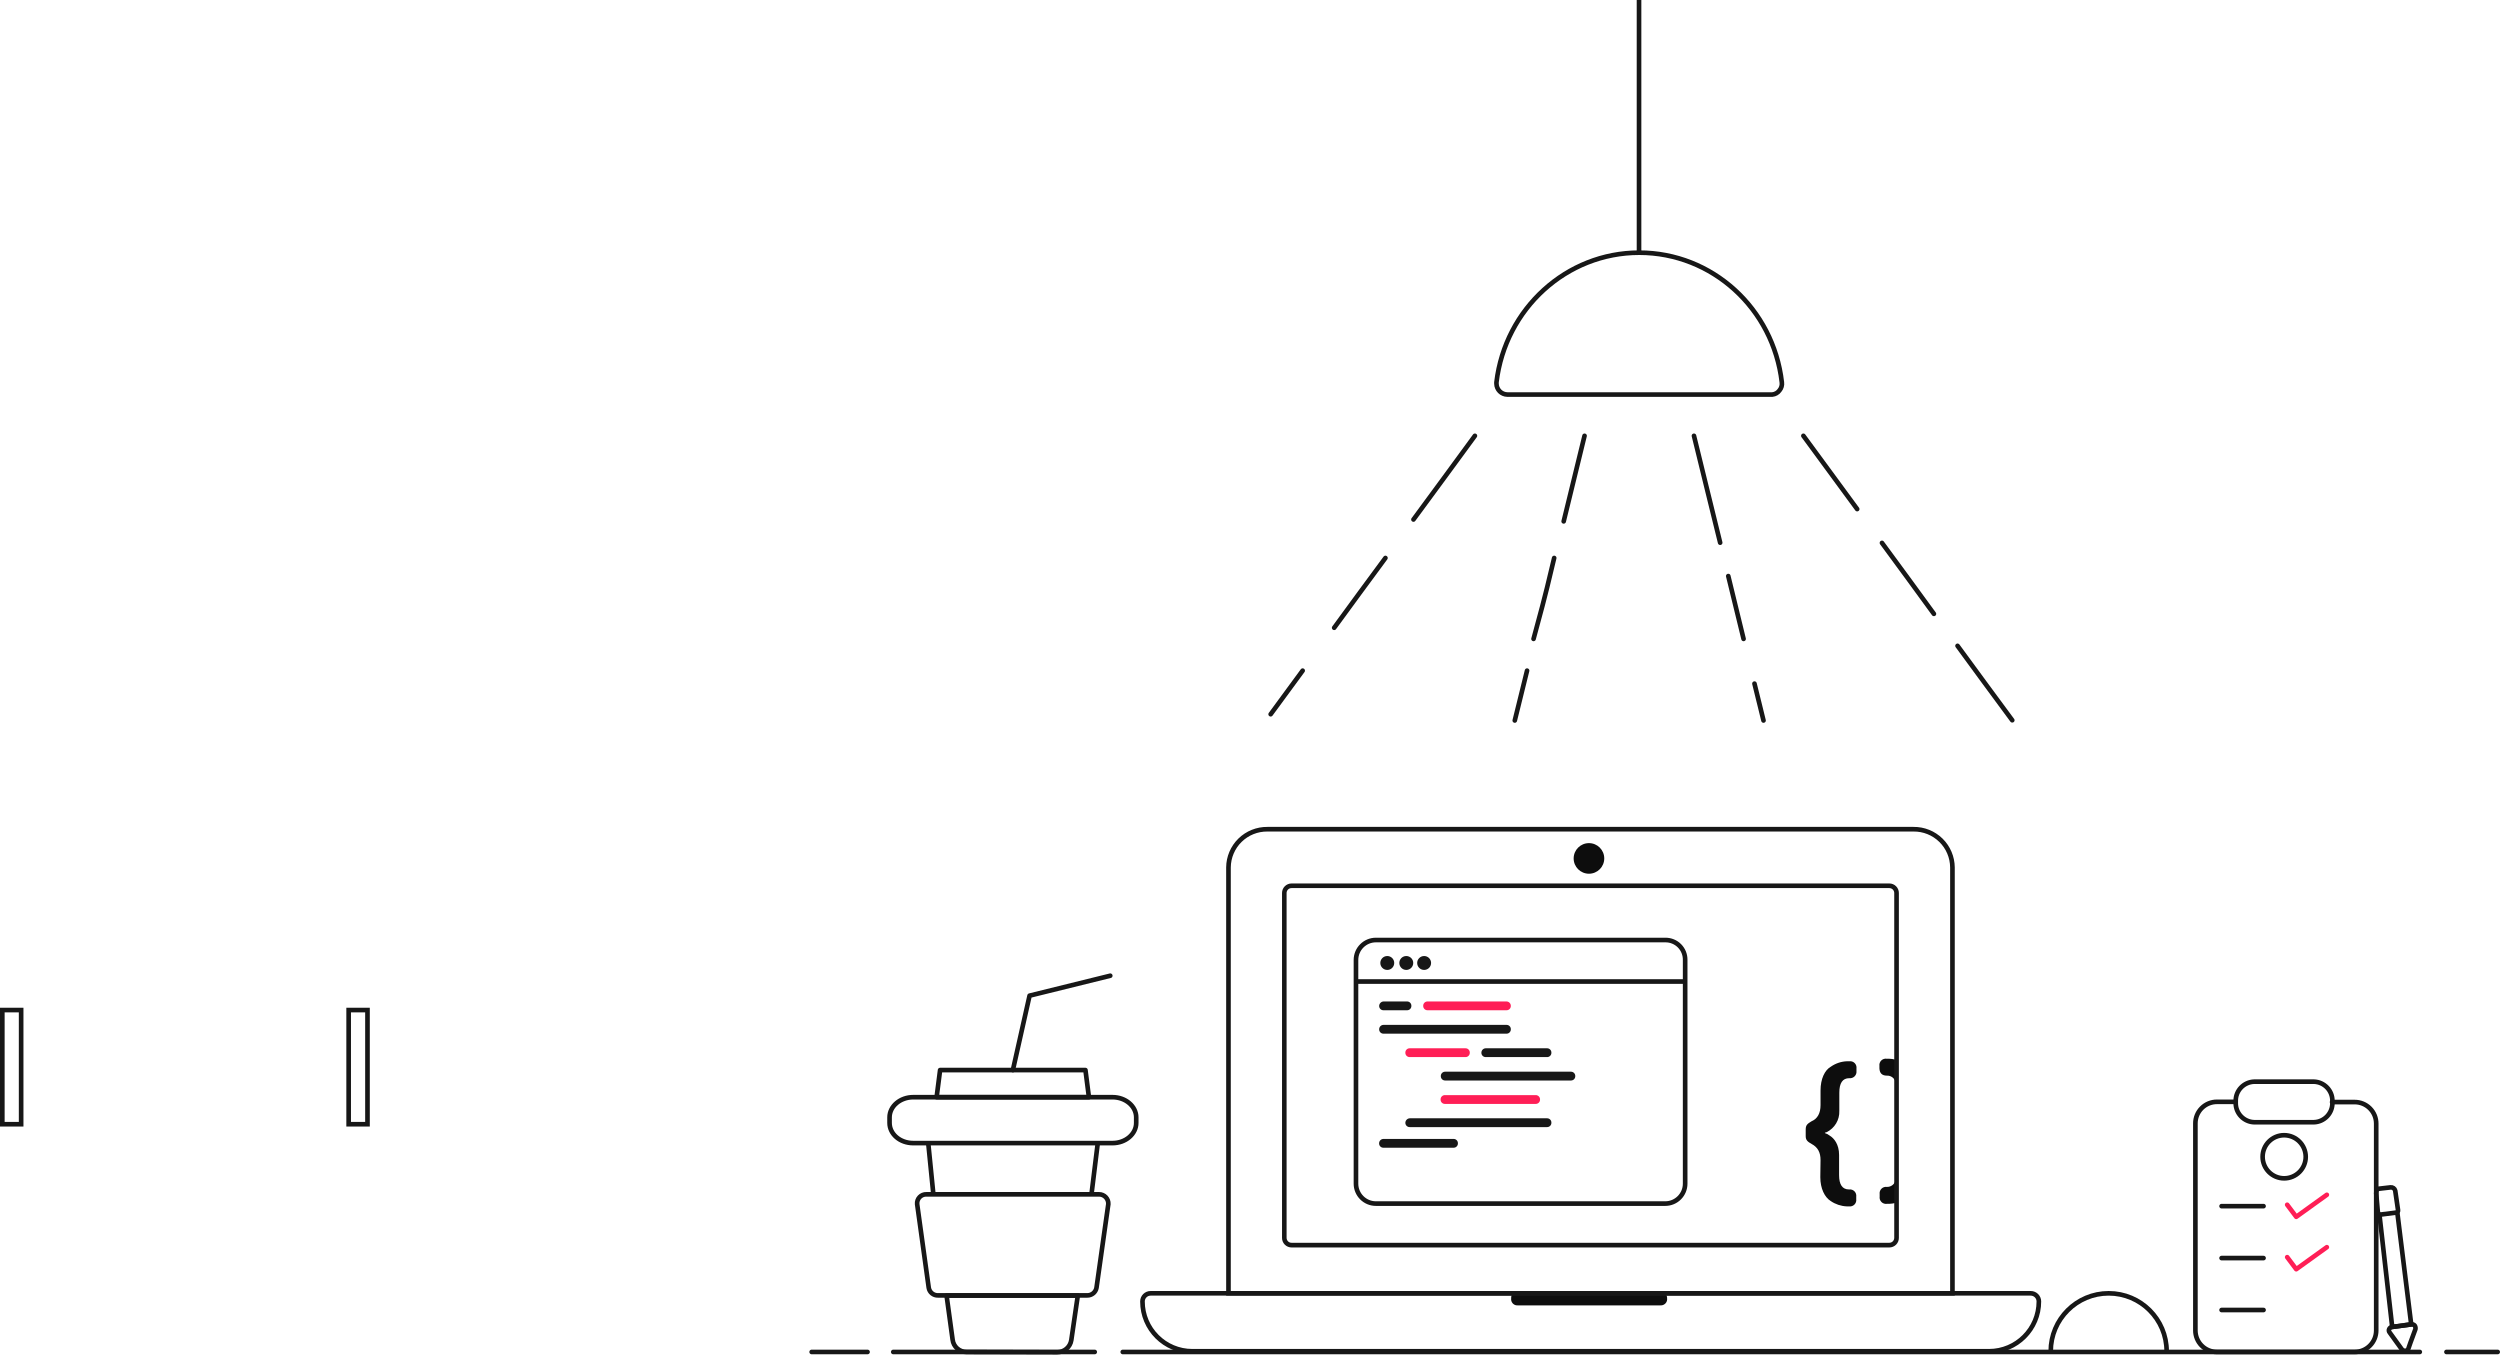
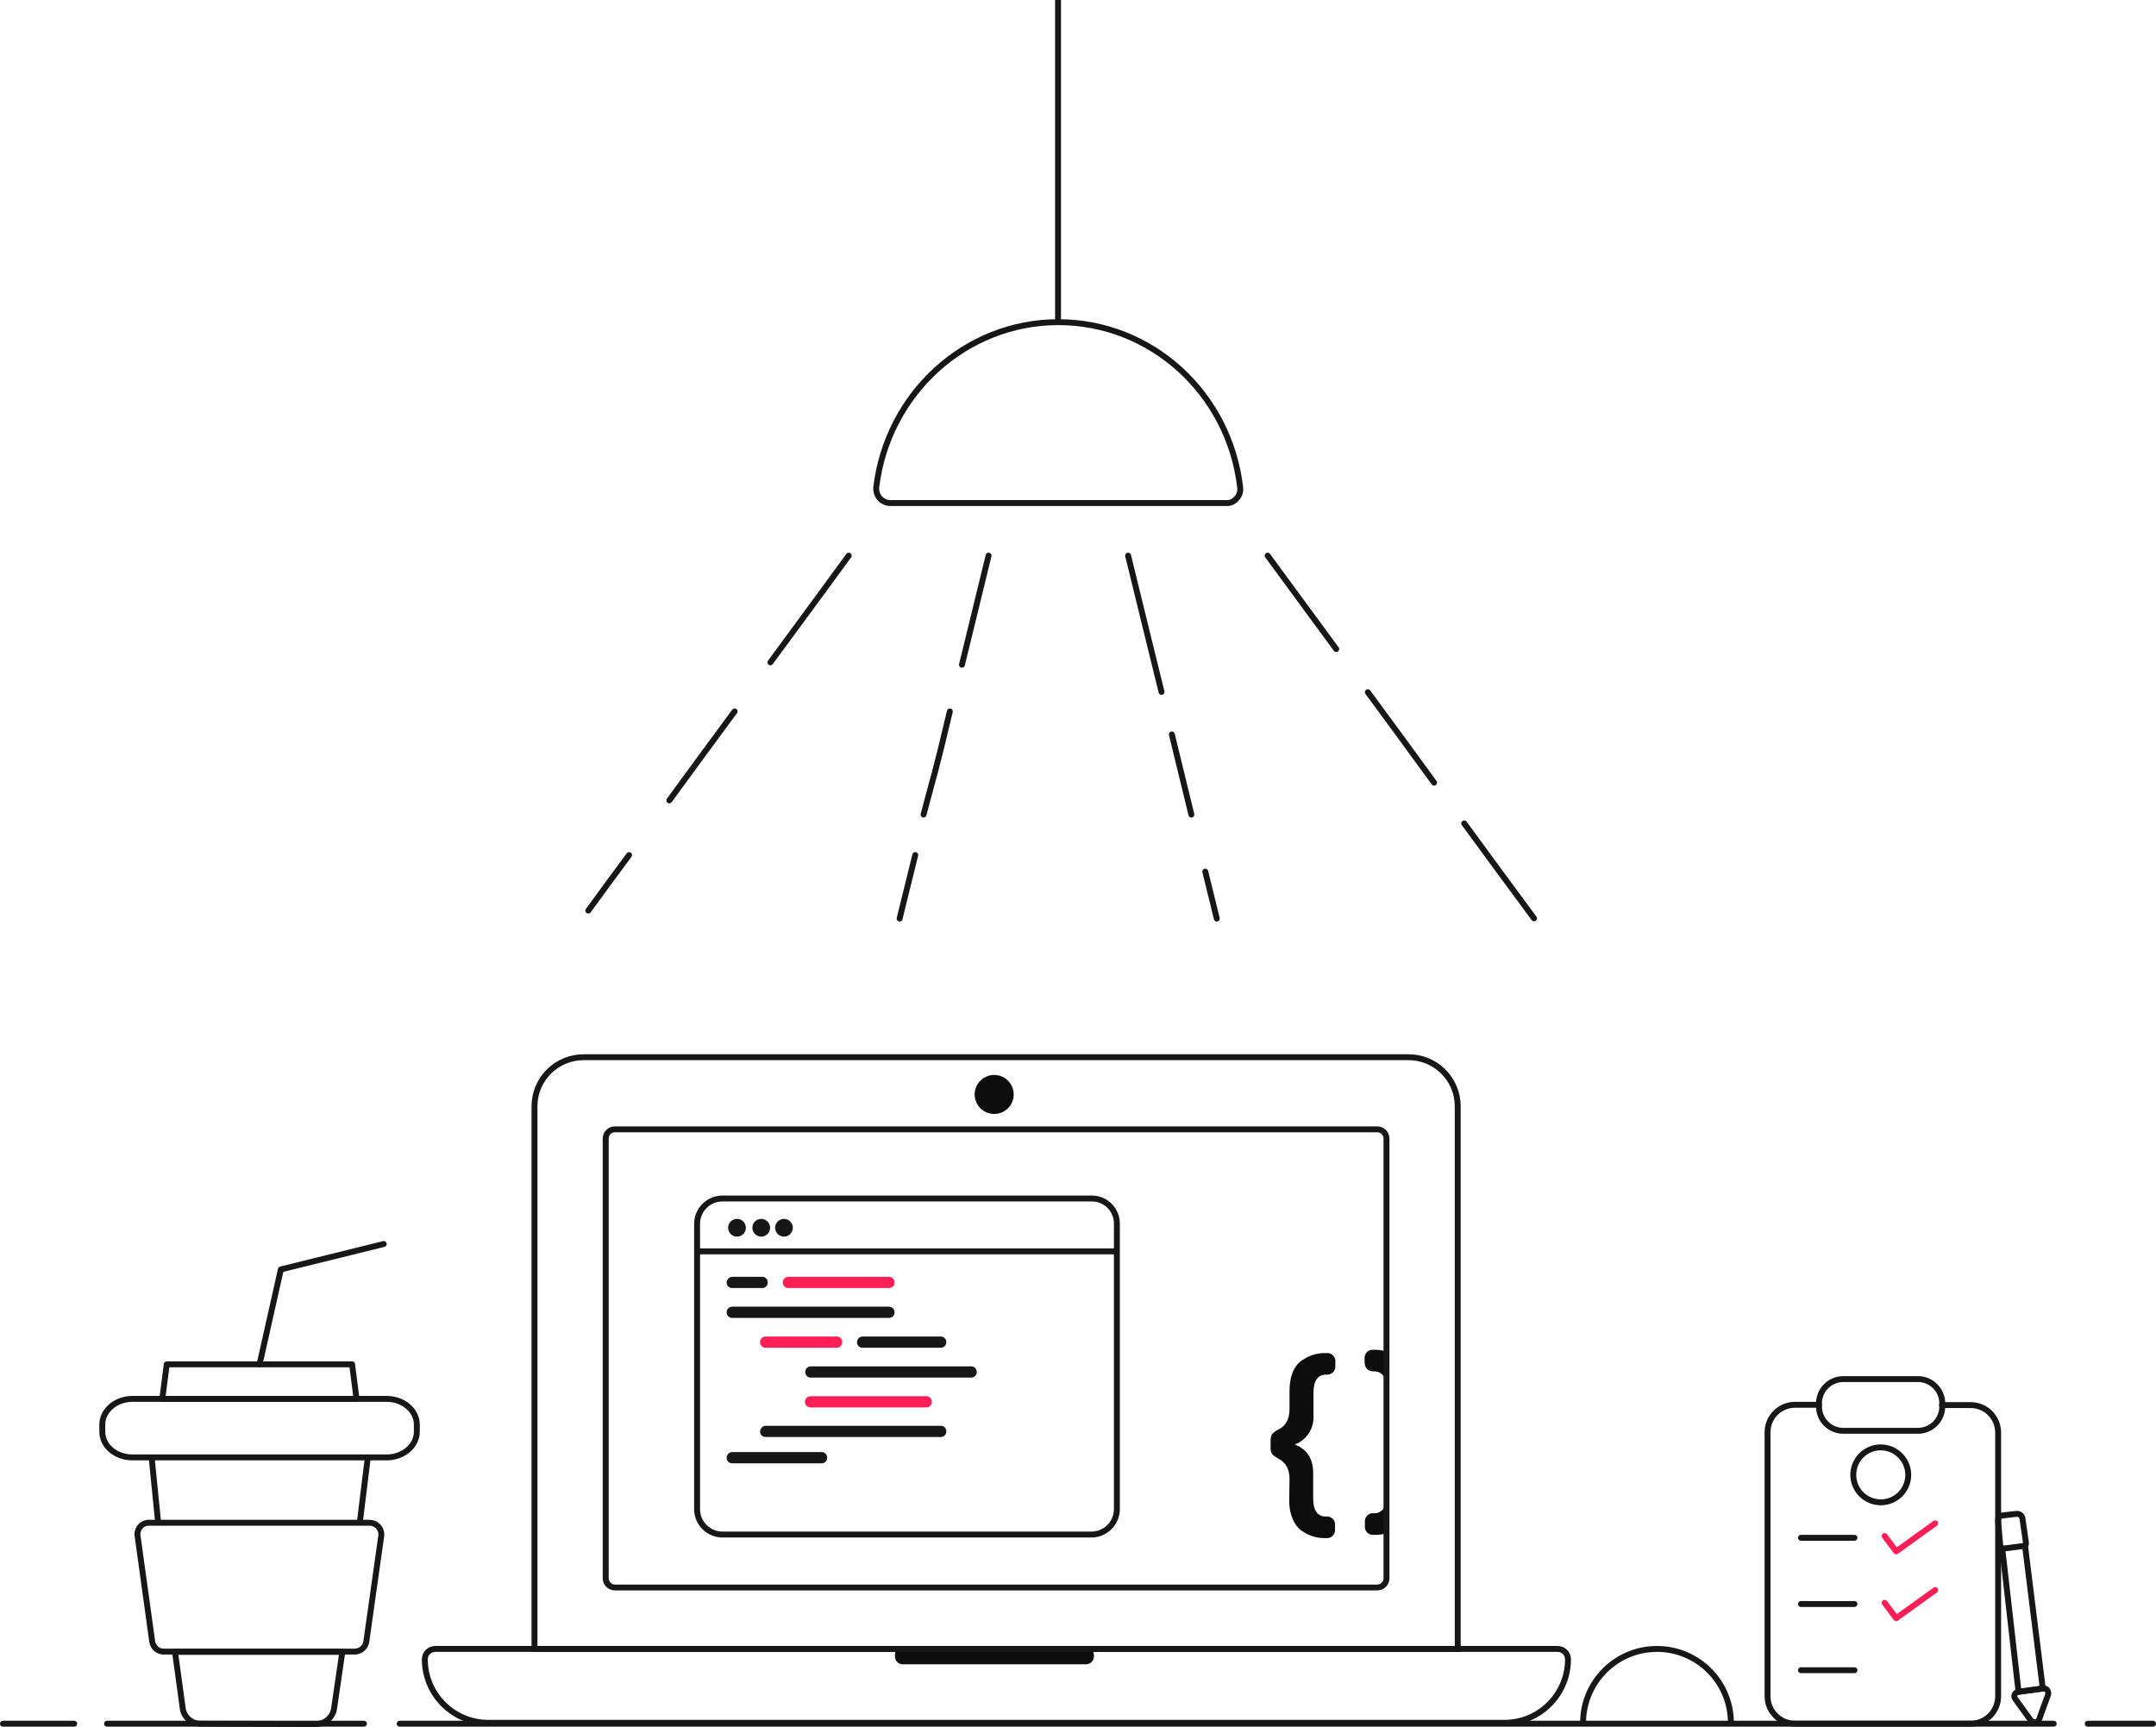
- <svg xmlns="http://www.w3.org/2000/svg" viewBox="0 0 1078.43 584.3">
+ <svg xmlns="http://www.w3.org/2000/svg" viewBox="0 0 729.3 584.3">
  <defs>
-     <style>.cls-1,.cls-3,.cls-4,.cls-5,.cls-7{fill:none;stroke-width:2px;}.cls-1,.cls-3,.cls-4,.cls-5{stroke:#171717;}.cls-1,.cls-4{stroke-miterlimit:10;}.cls-2{fill:#0d0d0d;}.cls-3,.cls-5,.cls-7{stroke-linejoin:round;}.cls-4,.cls-5,.cls-7{stroke-linecap:round;}.cls-6{fill:#171717;}.cls-7{stroke:#ff1e56;}.cls-8{fill:#ff1e56;}</style>
+     <style>.cls-1{fill:#0d0d0d;}.cls-2,.cls-3,.cls-4,.cls-5,.cls-7{fill:none;stroke-width:2px;}.cls-2,.cls-3,.cls-4,.cls-5{stroke:#171717;}.cls-2,.cls-4{stroke-miterlimit:10;}.cls-3,.cls-5,.cls-7{stroke-linejoin:round;}.cls-4,.cls-5,.cls-7{stroke-linecap:round;}.cls-6{fill:#171717;}.cls-7{stroke:#ff1e56;}.cls-8{fill:#ff1e56;}</style>
  </defs>
  <g id="Layer_2" data-name="Layer 2">
-     <g id="Layer_1-2" data-name="Layer 1">
-       <rect class="cls-1" x="1" y="435.71" width="8.12" height="49.25" />
-       <rect class="cls-1" x="150.4" y="435.71" width="8.12" height="49.25" />
-     </g>
    <g id="Layer_2-2" data-name="Layer 2">
-       <path class="cls-2" d="M653.56,557.9c-1.7,0-1.7,1.4-1.7,2.7h0a2.65,2.65,0,0,0,2.9,2.5h61.5a2.71,2.71,0,0,0,2.9-2.5h0c0-1.2,0-2.6-2-2.6a3.08,3.08,0,0,0-.9.1h-61.5a6,6,0,0,0-1.2-.2Z" />
-       <polygon class="cls-1" points="1026.43 524 1034.13 523 1040.13 571.3 1031.93 572.4 1026.43 524" />
-       <path class="cls-1" d="M1034.13,523c.2-.2.2-.5.3-.7v-.4l-1.2-8.3a1.86,1.86,0,0,0-2-1.4l-2.6.3-2.6.3c-.7.4-1,.6-1,2l.7,8a2.12,2.12,0,0,0,.3.7c.1.2.2.2.3.3" />
-       <path class="cls-2" d="M813.93,464a3.67,3.67,0,0,1,3.7,2.6v-9.5a12.61,12.61,0,0,0-2.8-.4h-1a2.75,2.75,0,0,0-3.1,3.1v1.1C810.83,463,811.93,464,813.93,464Z" />
-       <path class="cls-2" d="M817.63,509.4a3.75,3.75,0,0,1-3.7,2.6,2.75,2.75,0,0,0-3.1,3.1v1.1a2.75,2.75,0,0,0,3.1,3.1h1a13.51,13.51,0,0,0,2.8-.4l-.1-9.5Z" />
-       <path class="cls-1" d="M825.43,357.7H546.73a16.61,16.61,0,0,0-16.8,16.48V557.9h312.3V374.18a16.61,16.61,0,0,0-16.8-16.48Z" />
-       <path class="cls-1" d="M718.43,405.5H593.53a8.6,8.6,0,0,0-8.6,8.6v96.5a8.6,8.6,0,0,0,8.6,8.6h124.8a8.6,8.6,0,0,0,8.6-8.6V414.1a8.45,8.45,0,0,0-8.5-8.6Z" />
-       <line class="cls-3" x1="584.93" y1="423.4" x2="727.03" y2="423.4" />
-       <path class="cls-4" d="M884.63,582.9a25,25,0,0,1,50,0" />
-       <line class="cls-4" x1="484.33" y1="583.2" x2="1043.83" y2="583.2" />
-       <line class="cls-4" x1="1055.33" y1="583.2" x2="1077.43" y2="583.2" />
-       <line class="cls-4" x1="374.23" y1="583.2" x2="350.13" y2="583.2" />
-       <line class="cls-4" x1="385.33" y1="583.2" x2="472.23" y2="583.2" />
-       <path class="cls-1" d="M479.93,473.3h-86c-5.6,0-10.2,3.9-10.2,8.7v2.4c0,4.8,4.5,8.7,10.2,8.7h86c5.6,0,10.2-3.9,10.2-8.7V482c0-4.8-4.6-8.7-10.2-8.7Z" />
-       <path class="cls-1" d="M474.13,515.2h-74.5a3.88,3.88,0,0,0-4,4.2l5,36.1a3.92,3.92,0,0,0,4,3.3H469a4,4,0,0,0,4-3.3l5.1-36.1a4,4,0,0,0-4-4.2Z" />
-       <line class="cls-3" x1="400.43" y1="493.2" x2="402.63" y2="515.2" />
-       <line class="cls-3" x1="473.53" y1="493.2" x2="470.83" y2="515.2" />
-       <polygon class="cls-3" points="404.03 473.3 405.53 461.6 439.83 461.6 468.23 461.6 469.73 473.3 404.03 473.3" />
-       <polyline class="cls-5" points="478.93 420.9 444.13 429.5 436.93 461.6" />
-       <path class="cls-3" d="M408.33,558.9l2.6,19a6,6,0,0,0,6,5.3l39.1.1a6.14,6.14,0,0,0,6.1-5.2l2.8-19.2Z" />
-       <circle class="cls-2" cx="685.43" cy="370.3" r="6.6" />
-       <circle class="cls-6" cx="598.43" cy="415.4" r="3" />
-       <circle class="cls-6" cx="606.63" cy="415.4" r="3" />
-       <circle class="cls-6" cx="614.33" cy="415.4" r="3" />
-       <path class="cls-1" d="M998.13,466.6h-25.7a8.24,8.24,0,0,0-8,8.4v.7a8.24,8.24,0,0,0,8,8.4h25.7a8.24,8.24,0,0,0,8-8.4V475a8.24,8.24,0,0,0-8-8.4Z" />
-       <path class="cls-5" d="M964.43,475.3h-8.1a9.28,9.28,0,0,0-9.3,9.3v89.3a9.28,9.28,0,0,0,9.3,9.3h59.4a9.28,9.28,0,0,0,9.3-9.3V484.7a9.28,9.28,0,0,0-9.3-9.3H1006" />
-       <path class="cls-1" d="M1041.63,571.8a1.57,1.57,0,0,0-1.5-.5h0l-8.2,1.1h0a1.6,1.6,0,0,0-1.3.9,1.37,1.37,0,0,0,.2,1.5l3.1,4.3,2.1,2.9a1.75,1.75,0,0,0,1.4.7h.2a1.43,1.43,0,0,0,1.3-1l.9-2.6,2.1-5.7A2,2,0,0,0,1041.63,571.8Z" />
-       <path class="cls-1" d="M985.33,489.7a9.3,9.3,0,1,0,9.3,9.3,9.35,9.35,0,0,0-9.3-9.3Z" />
-       <line class="cls-4" x1="958.33" y1="520.3" x2="976.43" y2="520.3" />
-       <polyline class="cls-7" points="986.63 542.3 990.53 547.5 1003.73 538" />
-       <line class="cls-5" x1="958.33" y1="542.7" x2="976.43" y2="542.7" />
-       <line class="cls-4" x1="958.33" y1="565.1" x2="976.43" y2="565.1" />
-       <polyline class="cls-7" points="986.63 519.7 990.53 524.9 1003.73 515.4" />
-       <path class="cls-1" d="M767.63,168.4a4.35,4.35,0,0,1-3.1,1.8H650.23a4.78,4.78,0,0,1-4.7-4.7v-.6c3.8-31.8,30.2-55.9,61.6-55.9s57.8,24,61.5,55.9A4.43,4.43,0,0,1,767.63,168.4Z" />
-       <path class="cls-4" d="M561.93,289.3c-2.3,3.1-11.5,15.6-13.8,18.8" />
-       <path class="cls-4" d="M597.63,240.7c-10.2,13.8-12,16.3-22.1,30.1" />
-       <path class="cls-4" d="M636.23,188c-3.6,5-22.9,31.2-26.5,36.1" />
-       <path class="cls-4" d="M658.73,289.3c-4.3,17.6-1,3.9-5.3,21.5" />
-       <path class="cls-4" d="M670.43,240.7c-5,21.3-5.6,22.3-8.9,34.9" />
-       <path class="cls-4" d="M683.53,188c-.9,3.7-8.1,33.3-9,36.9" />
-       <path class="cls-4" d="M756.83,294.9c4.3,17.6-.4-1.7,3.9,15.9" />
-       <path class="cls-4" d="M745.53,248.5c4.3,17.6,2.3,9.5,6.6,27.1" />
-       <path class="cls-4" d="M730.73,188c2.5,10.1,8.8,36.1,11.3,46.1" />
-       <path class="cls-4" d="M844.43,278.6c5.9,8.1,17.6,24,23.6,32.1" />
-       <path class="cls-4" d="M811.83,234.2c6.4,8.7,16.1,21.9,22.4,30.6" />
-       <path class="cls-4" d="M777.93,188c4.5,6.1,18.7,25.5,23.2,31.6" />
-       <line class="cls-1" x1="707.03" y1="109.1" x2="707.03" />
-       <path class="cls-2" d="M785.33,500.4c0-3.3-1.2-5.5-3.8-6.9-1.8-1-2.6-1.7-2.6-3.4v-2.9c0-2,.9-2.5,2.5-3.5,2.6-1.1,3.9-3.5,3.9-7v-6.3c0-5,1.8-8.8,4.5-10.3a12.93,12.93,0,0,1,6.9-2.3h1a2.75,2.75,0,0,1,3.1,3.1V462a2.8,2.8,0,0,1-3.1,3.1c-2.9,0-4.3,2.1-4.3,6.3v7.8a9.8,9.8,0,0,1-5.5,9.2l-.7.2v.2a6.06,6.06,0,0,1,2.1,1.1c1.8,1.1,4,3.7,4,8.3v8.7c0,4.1,1.4,6.2,4.3,6.2a2.75,2.75,0,0,1,3.1,3.1v1.1a2.75,2.75,0,0,1-3.1,3.1h-1a13.22,13.22,0,0,1-6.9-2.3c-2.6-1.6-4.5-5.4-4.5-10.3l.1-7.4Z" />
-       <path class="cls-6" d="M596.83,432h10.1a1.84,1.84,0,0,1,1.9,1.9h0a1.84,1.84,0,0,1-1.9,1.9h-10.1a1.84,1.84,0,0,1-1.9-1.9h0A2,2,0,0,1,596.83,432Z" />
-       <path class="cls-8" d="M649.83,432h-34a1.84,1.84,0,0,0-1.9,1.9h0a1.84,1.84,0,0,0,1.9,1.9h34a1.84,1.84,0,0,0,1.9-1.9h0A1.9,1.9,0,0,0,649.83,432Z" />
-       <path class="cls-6" d="M596.83,442.1h53a1.84,1.84,0,0,1,1.9,1.9h0a1.84,1.84,0,0,1-1.9,1.9h-53a1.84,1.84,0,0,1-1.9-1.9h0A1.9,1.9,0,0,1,596.83,442.1Z" />
-       <path class="cls-8" d="M632.13,452.2h-24a1.84,1.84,0,0,0-1.9,1.9h0a1.84,1.84,0,0,0,1.9,1.9h24a1.84,1.84,0,0,0,1.9-1.9h0A1.84,1.84,0,0,0,632.13,452.2Z" />
-       <path class="cls-6" d="M640.93,452.2h26.4a1.84,1.84,0,0,1,1.9,1.9h0a1.84,1.84,0,0,1-1.9,1.9h-26.4a1.84,1.84,0,0,1-1.9-1.9h0A1.9,1.9,0,0,1,640.93,452.2Z" />
-       <path class="cls-6" d="M623.43,462.3h54.2a1.84,1.84,0,0,1,1.9,1.9h0a1.84,1.84,0,0,1-1.9,1.9h-54.2a1.84,1.84,0,0,1-1.9-1.9h0A1.84,1.84,0,0,1,623.43,462.3Z" />
-       <path class="cls-8" d="M662.43,472.4h-39.1a1.84,1.84,0,0,0-1.9,1.9h0a1.84,1.84,0,0,0,1.9,1.9h39.1a1.84,1.84,0,0,0,1.9-1.9h0A1.84,1.84,0,0,0,662.43,472.4Z" />
-       <path class="cls-6" d="M608.13,482.4h59.2a1.84,1.84,0,0,1,1.9,1.9h0a1.84,1.84,0,0,1-1.9,1.9h-59.2a1.84,1.84,0,0,1-1.9-1.9h0A2,2,0,0,1,608.13,482.4Z" />
-       <path class="cls-6" d="M596.83,491.3H627a1.84,1.84,0,0,1,1.9,1.9h0a1.84,1.84,0,0,1-1.9,1.9h-30.2a1.84,1.84,0,0,1-1.9-1.9h0A1.9,1.9,0,0,1,596.83,491.3Z" />
-       <path class="cls-1" d="M496.34,557.9H876a3.51,3.51,0,0,1,3.51,3.51v0A21.49,21.49,0,0,1,858,582.9H514.32a21.49,21.49,0,0,1-21.49-21.49v0A3.51,3.51,0,0,1,496.34,557.9Z" />
-       <path class="cls-6" d="M815,383.1a2.12,2.12,0,0,1,2.12,2.12V534A2.12,2.12,0,0,1,815,536.1H557.15A2.12,2.12,0,0,1,555,534V385.22a2.12,2.12,0,0,1,2.12-2.12H815m0-2H557.15a4.11,4.11,0,0,0-4.12,4.12V534a4.11,4.11,0,0,0,4.12,4.12H815a4.11,4.11,0,0,0,4.12-4.12V385.22A4.11,4.11,0,0,0,815,381.1Z" />
+       <path class="cls-1" d="M304.44,557.9c-1.7,0-1.7,1.4-1.7,2.7h0a2.65,2.65,0,0,0,2.9,2.5h61.5a2.71,2.71,0,0,0,2.9-2.5h0c0-1.2,0-2.6-2-2.6a3.08,3.08,0,0,0-.9.1h-61.5a6,6,0,0,0-1.2-.2Z" />
+       <polygon class="cls-2" points="677.3 524 685 523 691 571.3 682.8 572.4 677.3 524" />
+       <path class="cls-2" d="M685,523c.2-.2.2-.5.3-.7v-.4l-1.2-8.3a1.86,1.86,0,0,0-2-1.4l-2.6.3-2.6.3c-.7.4-1,.6-1,2l.7,8a2.12,2.12,0,0,0,.3.7c.1.2.2.2.3.3" />
+       <path class="cls-1" d="M464.8,464a3.67,3.67,0,0,1,3.7,2.6v-9.5a12.61,12.61,0,0,0-2.8-.4h-1a2.75,2.75,0,0,0-3.1,3.1v1.1C461.7,463,462.8,464,464.8,464Z" />
+       <path class="cls-1" d="M468.5,509.4a3.75,3.75,0,0,1-3.7,2.6,2.75,2.75,0,0,0-3.1,3.1v1.1a2.75,2.75,0,0,0,3.1,3.1h1a13.51,13.51,0,0,0,2.8-.4l-.1-9.5Z" />
+       <path class="cls-2" d="M476.3,357.7H197.6a16.61,16.61,0,0,0-16.8,16.48V557.9H493.1V374.18a16.61,16.61,0,0,0-16.8-16.48Z" />
+       <path class="cls-2" d="M369.3,405.5H244.4a8.6,8.6,0,0,0-8.6,8.6v96.5a8.6,8.6,0,0,0,8.6,8.6H369.2a8.6,8.6,0,0,0,8.6-8.6V414.1a8.45,8.45,0,0,0-8.5-8.6Z" />
+       <line class="cls-3" x1="235.8" y1="423.4" x2="377.9" y2="423.4" />
+       <path class="cls-4" d="M535.5,582.9a25,25,0,0,1,50,0" />
+       <line class="cls-4" x1="135.2" y1="583.2" x2="694.7" y2="583.2" />
+       <line class="cls-4" x1="706.2" y1="583.2" x2="728.3" y2="583.2" />
+       <line class="cls-4" x1="25.1" y1="583.2" x2="1" y2="583.2" />
+       <line class="cls-4" x1="36.2" y1="583.2" x2="123.1" y2="583.2" />
+       <path class="cls-2" d="M130.8,473.3h-86c-5.6,0-10.2,3.9-10.2,8.7v2.4c0,4.8,4.5,8.7,10.2,8.7h86c5.6,0,10.2-3.9,10.2-8.7V482c0-4.8-4.6-8.7-10.2-8.7Z" />
+       <path class="cls-2" d="M125,515.2H50.5a3.88,3.88,0,0,0-4,4.2l5,36.1a3.92,3.92,0,0,0,4,3.3h64.4a4,4,0,0,0,4-3.3l5.1-36.1a4,4,0,0,0-4-4.2Z" />
+       <line class="cls-3" x1="51.3" y1="493.2" x2="53.5" y2="515.2" />
+       <line class="cls-3" x1="124.4" y1="493.2" x2="121.7" y2="515.2" />
+       <polygon class="cls-3" points="54.9 473.3 56.4 461.6 90.7 461.6 119.1 461.6 120.6 473.3 54.9 473.3" />
+       <polyline class="cls-5" points="129.8 420.9 95 429.5 87.8 461.6" />
+       <path class="cls-3" d="M59.2,558.9l2.6,19a6,6,0,0,0,6,5.3l39.1.1a6.14,6.14,0,0,0,6.1-5.2l2.8-19.2Z" />
+       <circle class="cls-1" cx="336.3" cy="370.3" r="6.6" />
+       <circle class="cls-6" cx="249.3" cy="415.4" r="3" />
+       <circle class="cls-6" cx="257.5" cy="415.4" r="3" />
+       <circle class="cls-6" cx="265.2" cy="415.4" r="3" />
+       <path class="cls-2" d="M649,466.6H623.3a8.24,8.24,0,0,0-8,8.4v.7a8.24,8.24,0,0,0,8,8.4H649a8.24,8.24,0,0,0,8-8.4V475a8.24,8.24,0,0,0-8-8.4Z" />
+       <path class="cls-5" d="M615.3,475.3h-8.1a9.28,9.28,0,0,0-9.3,9.3v89.3a9.28,9.28,0,0,0,9.3,9.3h59.4a9.28,9.28,0,0,0,9.3-9.3V484.7a9.28,9.28,0,0,0-9.3-9.3h-9.7" />
+       <path class="cls-2" d="M692.5,571.8a1.57,1.57,0,0,0-1.5-.5h0l-8.2,1.1h0a1.6,1.6,0,0,0-1.3.9,1.37,1.37,0,0,0,.2,1.5l3.1,4.3,2.1,2.9a1.75,1.75,0,0,0,1.4.7h.2a1.43,1.43,0,0,0,1.3-1l.9-2.6,2.1-5.7A2,2,0,0,0,692.5,571.8Z" />
+       <path class="cls-2" d="M636.2,489.7a9.3,9.3,0,1,0,9.3,9.3,9.35,9.35,0,0,0-9.3-9.3Z" />
+       <line class="cls-4" x1="609.2" y1="520.3" x2="627.3" y2="520.3" />
+       <polyline class="cls-7" points="637.5 542.3 641.4 547.5 654.6 538" />
+       <line class="cls-5" x1="609.2" y1="542.7" x2="627.3" y2="542.7" />
+       <line class="cls-4" x1="609.2" y1="565.1" x2="627.3" y2="565.1" />
+       <polyline class="cls-7" points="637.5 519.7 641.4 524.9 654.6 515.4" />
+       <path class="cls-2" d="M418.5,168.4a4.35,4.35,0,0,1-3.1,1.8H301.1a4.78,4.78,0,0,1-4.7-4.7v-.6c3.8-31.8,30.2-55.9,61.6-55.9s57.8,24,61.5,55.9A4.43,4.43,0,0,1,418.5,168.4Z" />
+       <path class="cls-4" d="M212.8,289.3c-2.3,3.1-11.5,15.6-13.8,18.8" />
+       <path class="cls-4" d="M248.5,240.7c-10.2,13.8-12,16.3-22.1,30.1" />
+       <path class="cls-4" d="M287.1,188c-3.6,5-22.9,31.2-26.5,36.1" />
+       <path class="cls-4" d="M309.6,289.3c-4.3,17.6-1,3.9-5.3,21.5" />
+       <path class="cls-4" d="M321.3,240.7c-5,21.3-5.6,22.3-8.9,34.9" />
+       <path class="cls-4" d="M334.4,188c-.9,3.7-8.1,33.3-9,36.9" />
+       <path class="cls-4" d="M407.7,294.9c4.3,17.6-.4-1.7,3.9,15.9" />
+       <path class="cls-4" d="M396.4,248.5c4.3,17.6,2.3,9.5,6.6,27.1" />
+       <path class="cls-4" d="M381.6,188c2.5,10.1,8.8,36.1,11.3,46.1" />
+       <path class="cls-4" d="M495.3,278.6c5.9,8.1,17.6,24,23.6,32.1" />
+       <path class="cls-4" d="M462.7,234.2c6.4,8.7,16.1,21.9,22.4,30.6" />
+       <path class="cls-4" d="M428.8,188c4.5,6.1,18.7,25.5,23.2,31.6" />
+       <line class="cls-2" x1="357.9" y1="109.1" x2="357.9" />
+       <path class="cls-1" d="M436.2,500.4c0-3.3-1.2-5.5-3.8-6.9-1.8-1-2.6-1.7-2.6-3.4v-2.9c0-2,.9-2.5,2.5-3.5,2.6-1.1,3.9-3.5,3.9-7v-6.3c0-5,1.8-8.8,4.5-10.3a12.93,12.93,0,0,1,6.9-2.3h1a2.75,2.75,0,0,1,3.1,3.1V462a2.8,2.8,0,0,1-3.1,3.1c-2.9,0-4.3,2.1-4.3,6.3v7.8a9.8,9.8,0,0,1-5.5,9.2l-.7.2v.2a6.06,6.06,0,0,1,2.1,1.1c1.8,1.1,4,3.7,4,8.3v8.7c0,4.1,1.4,6.2,4.3,6.2a2.75,2.75,0,0,1,3.1,3.1v1.1a2.75,2.75,0,0,1-3.1,3.1h-1a13.22,13.22,0,0,1-6.9-2.3c-2.6-1.6-4.5-5.4-4.5-10.3l.1-7.4Z" />
+       <path class="cls-6" d="M247.7,432h10.1a1.84,1.84,0,0,1,1.9,1.9h0a1.84,1.84,0,0,1-1.9,1.9H247.7a1.84,1.84,0,0,1-1.9-1.9h0A2,2,0,0,1,247.7,432Z" />
+       <path class="cls-8" d="M300.7,432h-34a1.84,1.84,0,0,0-1.9,1.9h0a1.84,1.84,0,0,0,1.9,1.9h34a1.84,1.84,0,0,0,1.9-1.9h0A1.9,1.9,0,0,0,300.7,432Z" />
+       <path class="cls-6" d="M247.7,442.1h53a1.84,1.84,0,0,1,1.9,1.9h0a1.84,1.84,0,0,1-1.9,1.9h-53a1.84,1.84,0,0,1-1.9-1.9h0A1.9,1.9,0,0,1,247.7,442.1Z" />
+       <path class="cls-8" d="M283,452.2H259a1.84,1.84,0,0,0-1.9,1.9h0A1.84,1.84,0,0,0,259,456h24a1.84,1.84,0,0,0,1.9-1.9h0A1.84,1.84,0,0,0,283,452.2Z" />
+       <path class="cls-6" d="M291.8,452.2h26.4a1.84,1.84,0,0,1,1.9,1.9h0a1.84,1.84,0,0,1-1.9,1.9H291.8a1.84,1.84,0,0,1-1.9-1.9h0A1.9,1.9,0,0,1,291.8,452.2Z" />
+       <path class="cls-6" d="M274.3,462.3h54.2a1.84,1.84,0,0,1,1.9,1.9h0a1.84,1.84,0,0,1-1.9,1.9H274.3a1.84,1.84,0,0,1-1.9-1.9h0A1.84,1.84,0,0,1,274.3,462.3Z" />
+       <path class="cls-8" d="M313.3,472.4H274.2a1.84,1.84,0,0,0-1.9,1.9h0a1.84,1.84,0,0,0,1.9,1.9h39.1a1.84,1.84,0,0,0,1.9-1.9h0A1.84,1.84,0,0,0,313.3,472.4Z" />
+       <path class="cls-6" d="M259,482.4h59.2a1.84,1.84,0,0,1,1.9,1.9h0a1.84,1.84,0,0,1-1.9,1.9H259a1.84,1.84,0,0,1-1.9-1.9h0A2,2,0,0,1,259,482.4Z" />
+       <path class="cls-6" d="M247.7,491.3h30.2a1.84,1.84,0,0,1,1.9,1.9h0a1.84,1.84,0,0,1-1.9,1.9H247.7a1.84,1.84,0,0,1-1.9-1.9h0A1.9,1.9,0,0,1,247.7,491.3Z" />
+       <path class="cls-2" d="M147.21,557.9H526.89a3.51,3.51,0,0,1,3.51,3.51v0a21.49,21.49,0,0,1-21.49,21.49H165.19a21.49,21.49,0,0,1-21.49-21.49v0A3.51,3.51,0,0,1,147.21,557.9Z" />
+       <path class="cls-6" d="M465.88,383.1a2.12,2.12,0,0,1,2.12,2.12V534a2.12,2.12,0,0,1-2.12,2.12H208A2.12,2.12,0,0,1,205.9,534V385.22A2.12,2.12,0,0,1,208,383.1H465.88m0-2H208a4.11,4.11,0,0,0-4.12,4.12V534A4.11,4.11,0,0,0,208,538.1H465.88A4.11,4.11,0,0,0,470,534V385.22a4.11,4.11,0,0,0-4.12-4.12Z" />
    </g>
  </g>
</svg>
